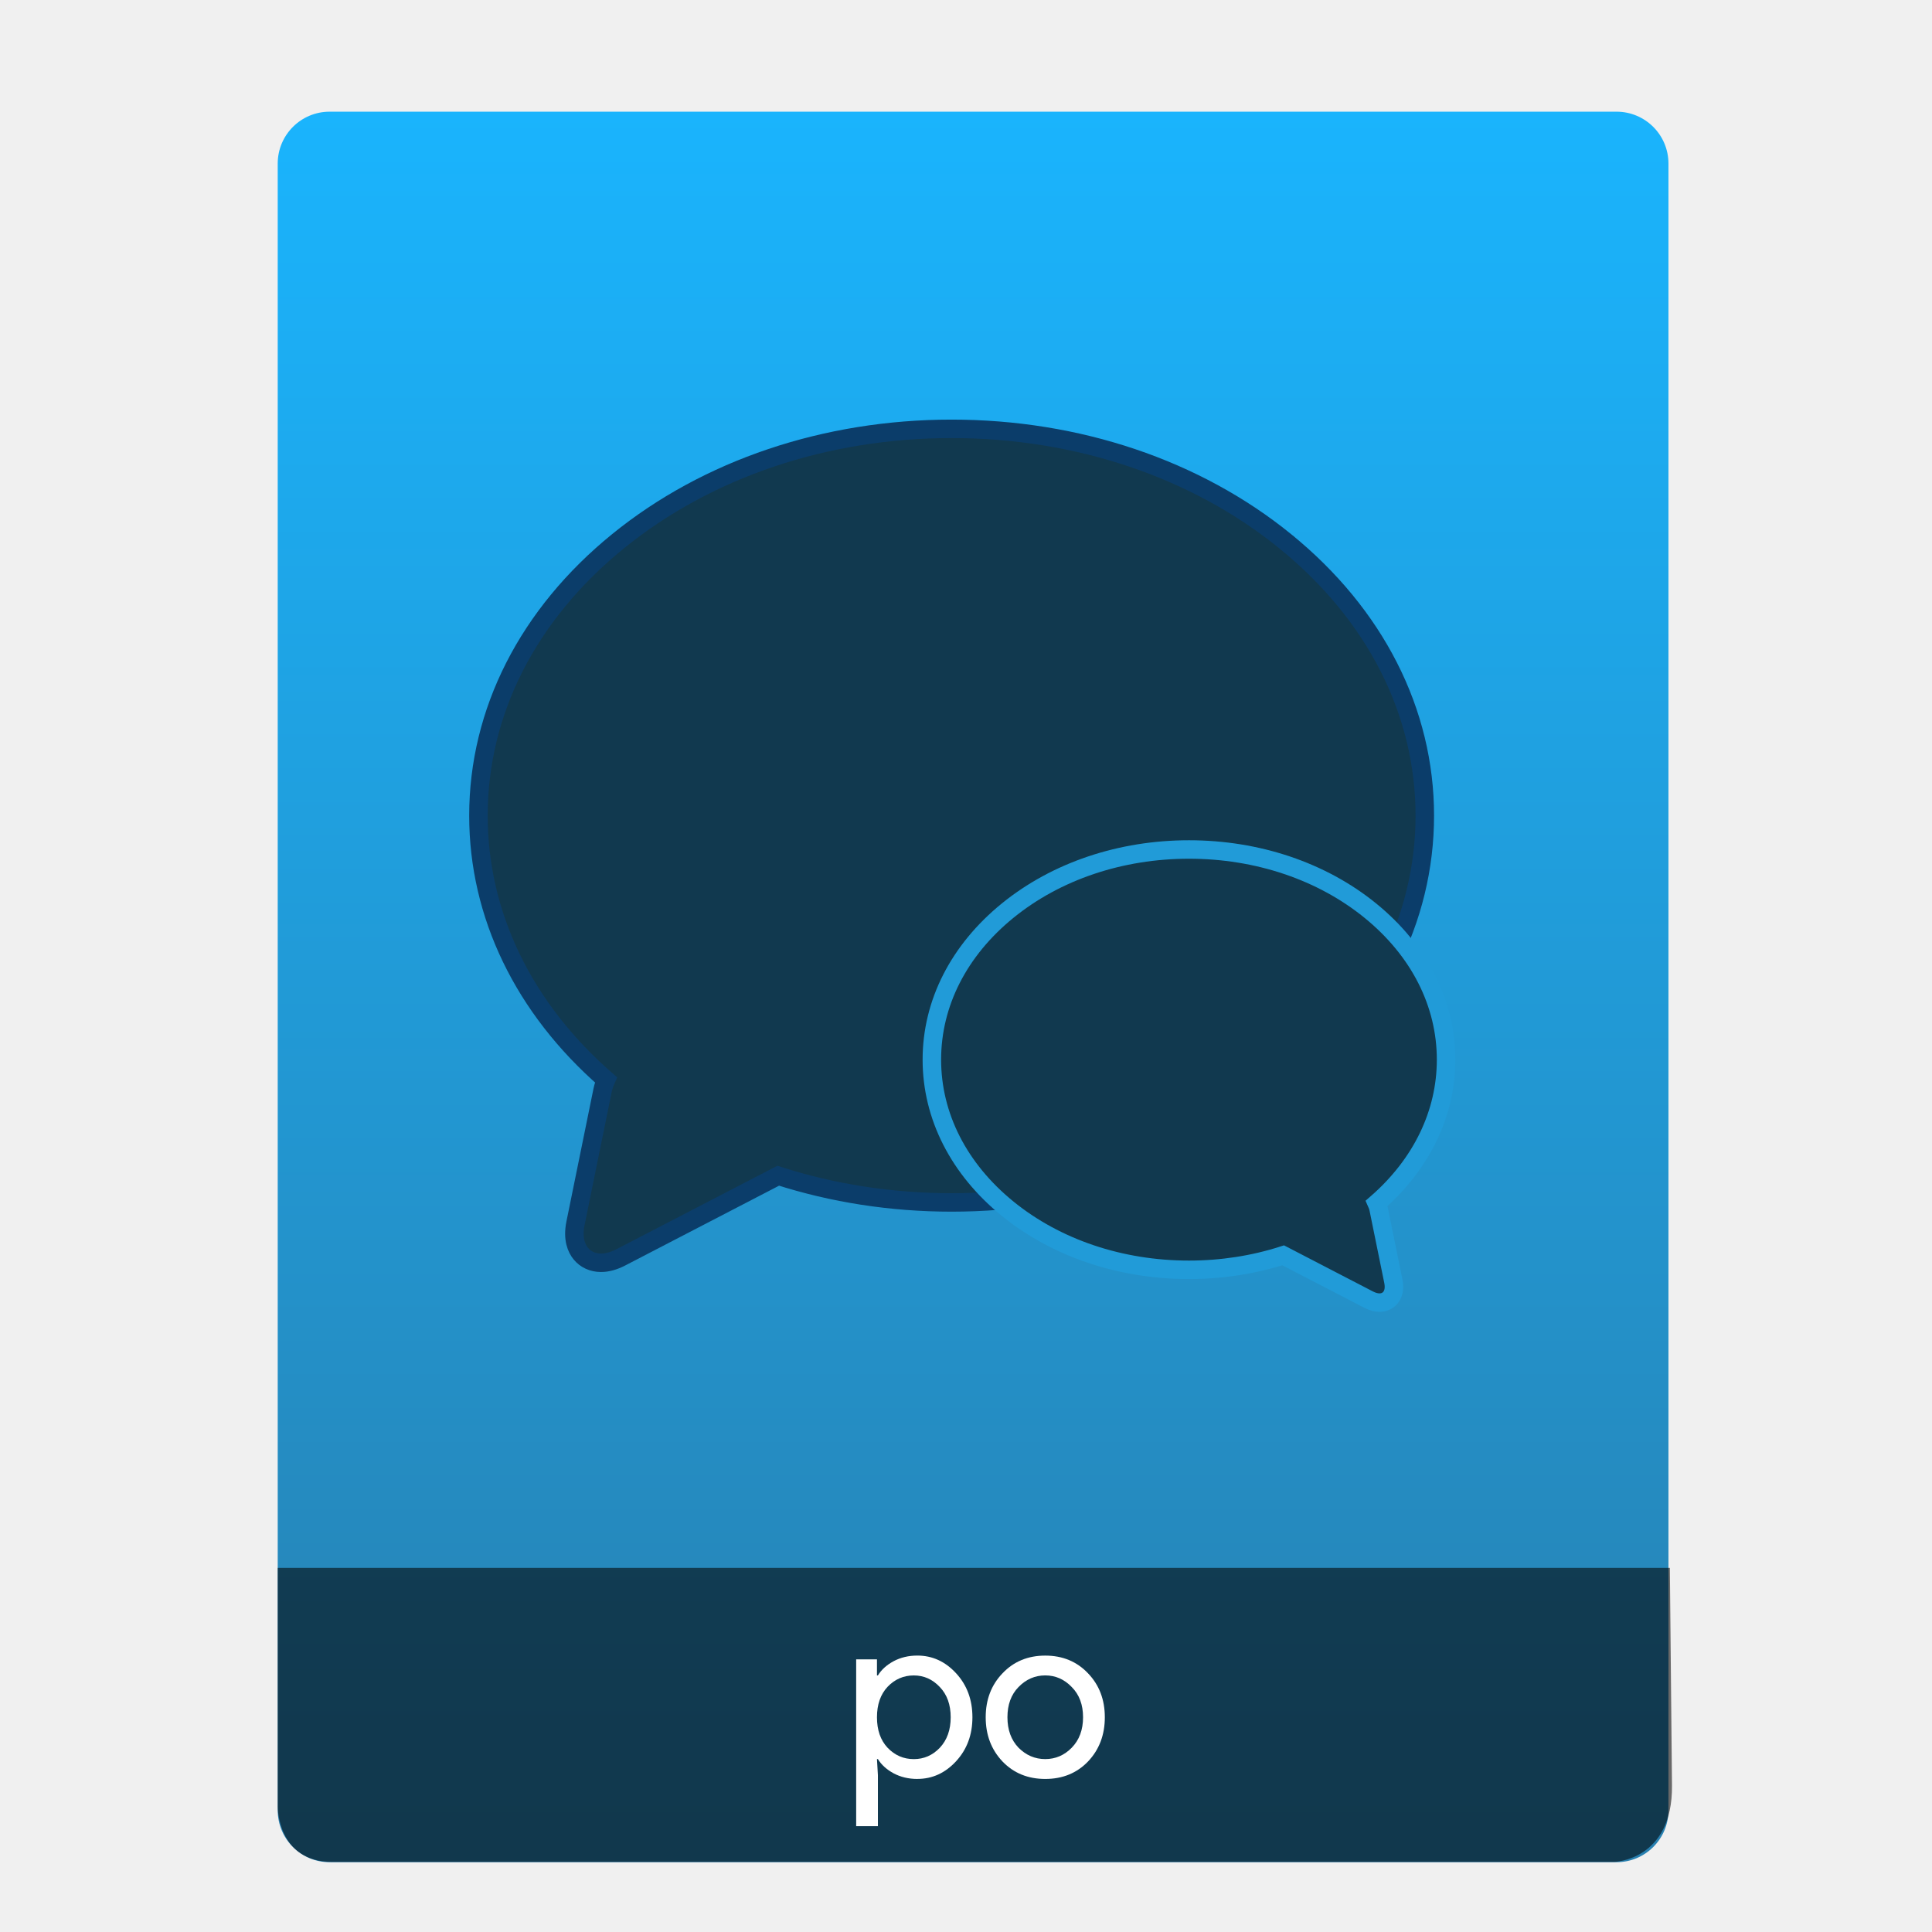
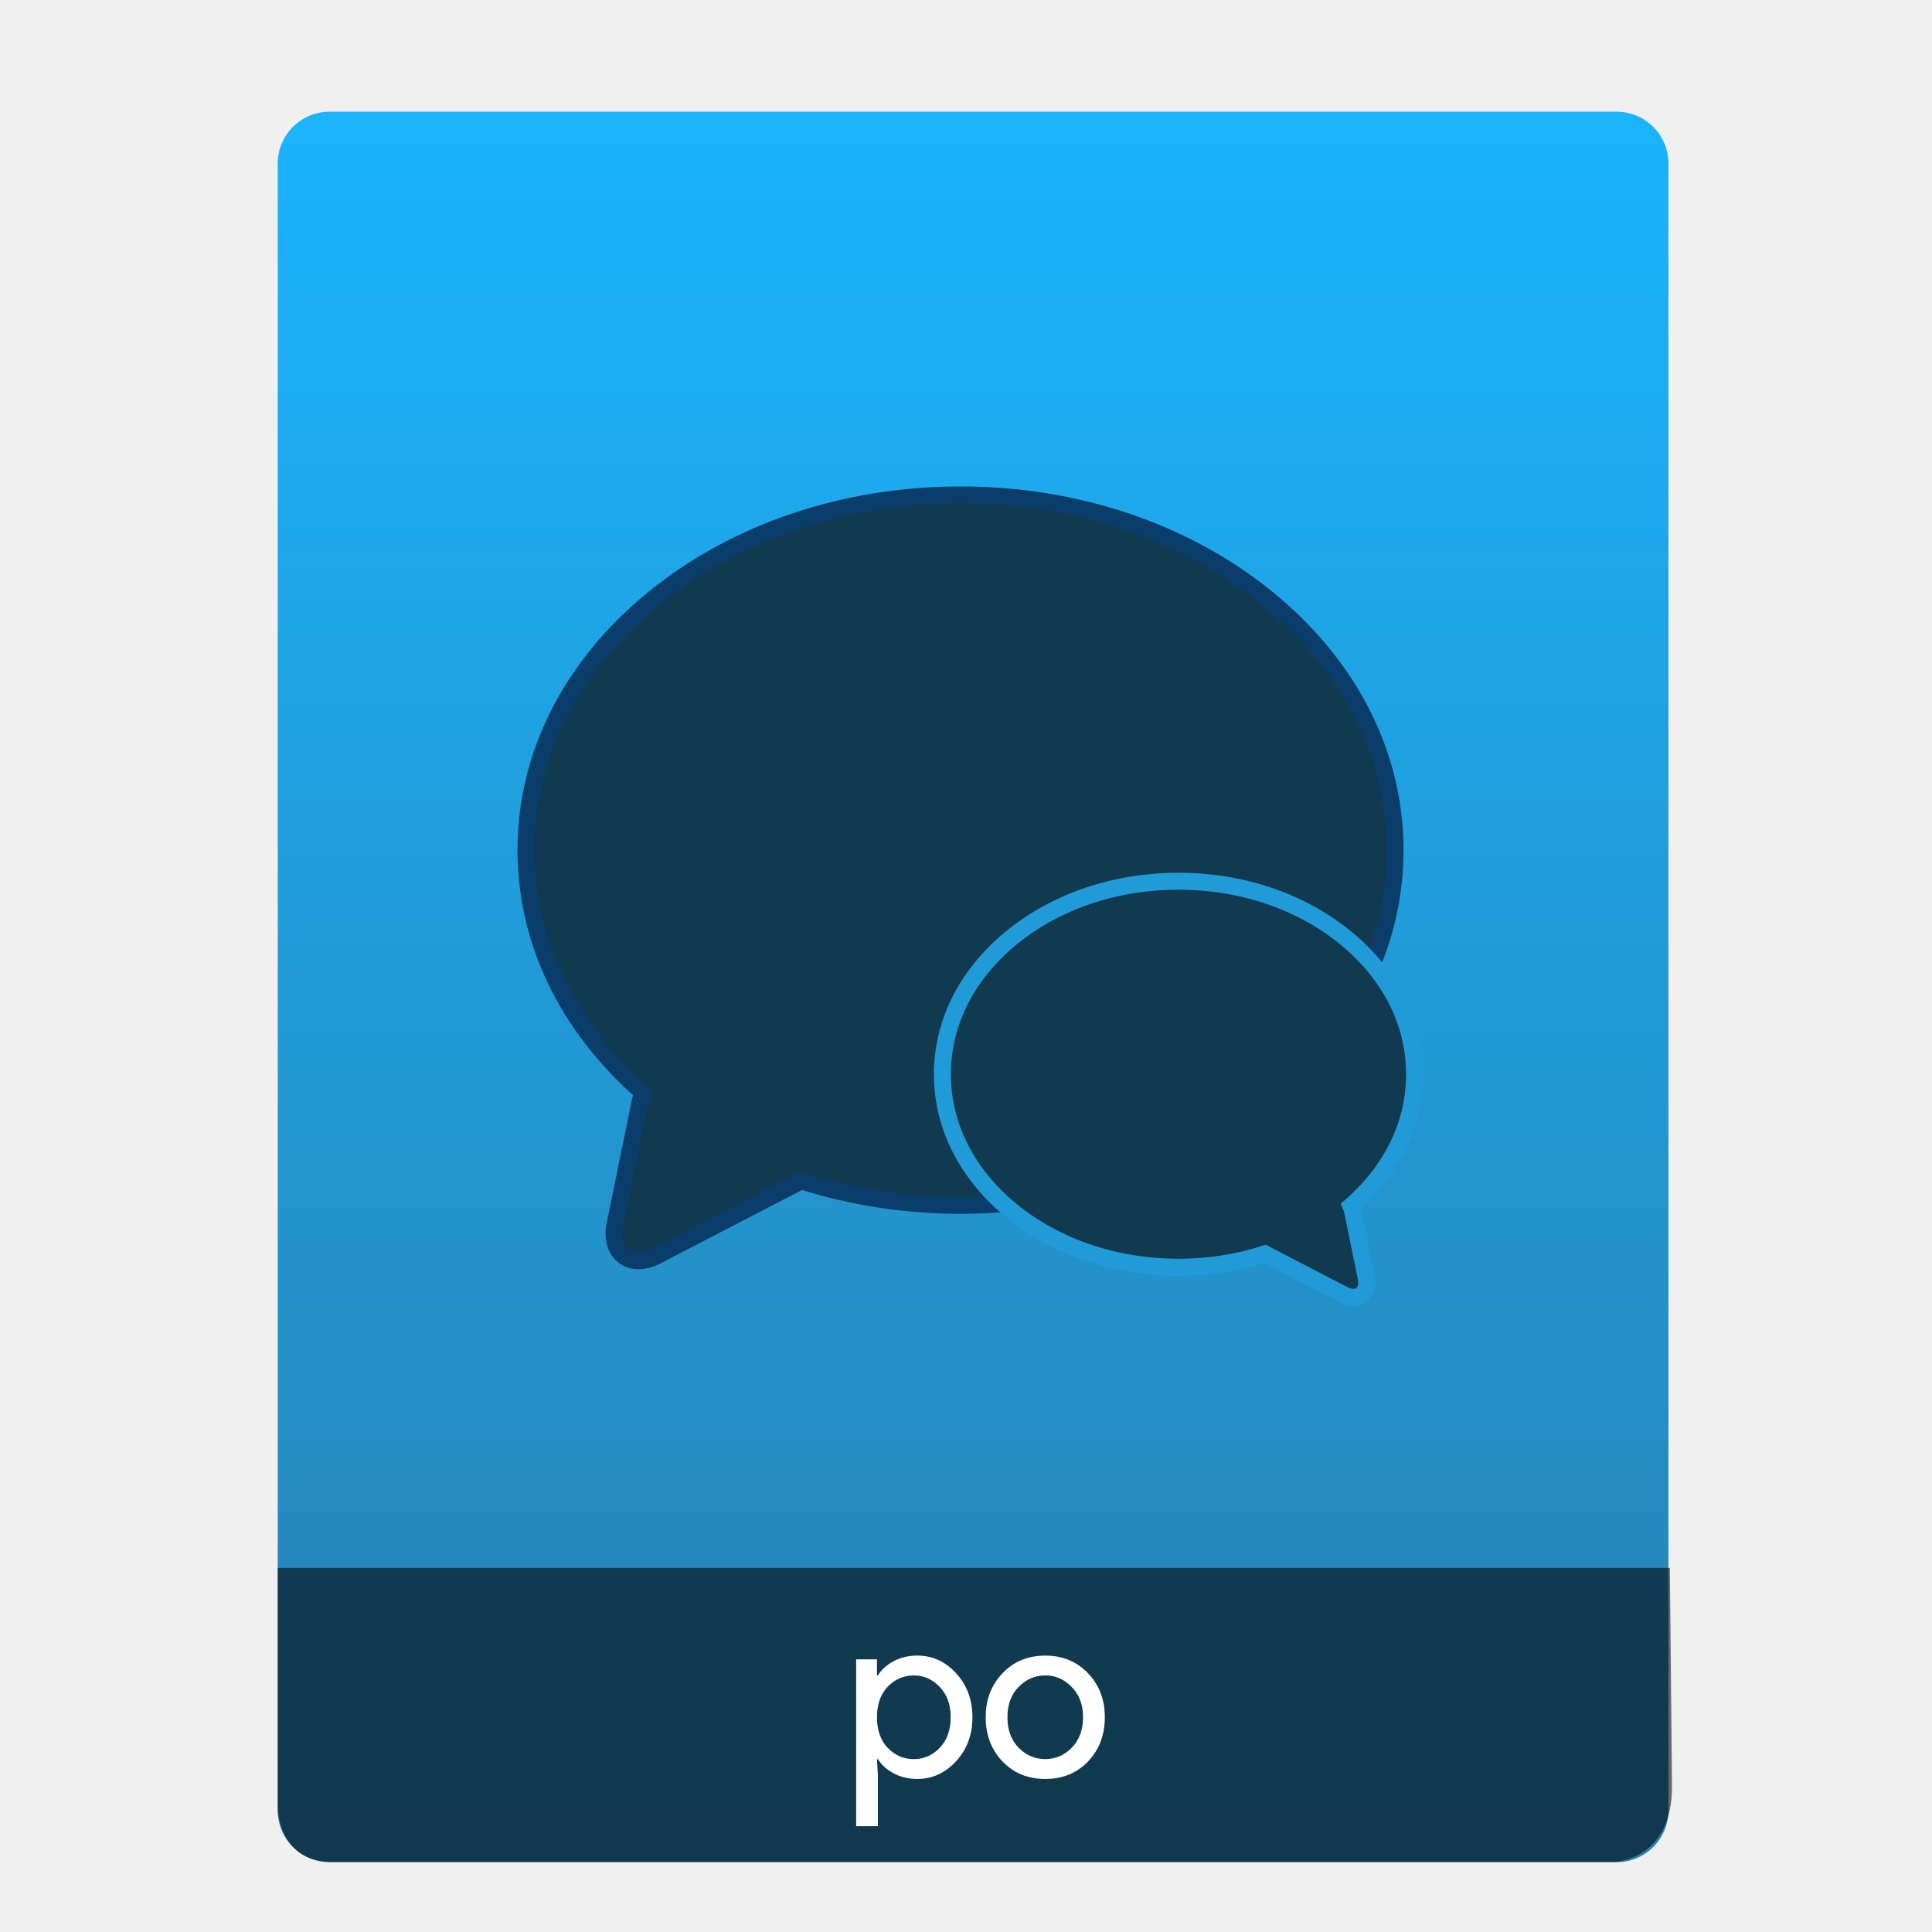
<svg xmlns="http://www.w3.org/2000/svg" xmlns:ns2="http://www.openswatchbook.org/uri/2009/osb" xmlns:xlink="http://www.w3.org/1999/xlink" viewBox="0 0 64 64" id="svg2" version="1.1" width="64" height="64">
  <defs id="defs4">
    <linearGradient id="linearGradient4531">
      <stop id="stop4533" offset="0" style="stop-color:#2880b0;stop-opacity:1" />
      <stop id="stop4535" offset="1" style="stop-color:#1ab4fd;stop-opacity:1" />
    </linearGradient>
    <linearGradient xlink:href="#linearGradient4531" id="linearGradient4190-9" x1="375.571" y1="543.798" x2="375.571" y2="517.798" gradientUnits="userSpaceOnUse" gradientTransform="matrix(2.193794,0,0,2.230305,-398.0263,-639.9039)" />
    <linearGradient ns2:paint="gradient" id="linearGradient4207">
      <stop id="stop3371" offset="0" style="stop-color:#3498db;stop-opacity:1;" />
      <stop id="stop3373" offset="1" style="stop-color:#3498db;stop-opacity:0;" />
    </linearGradient>
  </defs>
  <g transform="translate(-392.9882,-511.2779)" id="layer1">
    <g transform="translate(0.4198824,0.03484499)" id="layer1-3">
      <rect style="opacity:0.997;fill:url(#linearGradient4190-9);fill-opacity:1.0;stroke:none;stroke-width:0.104;stroke-linecap:round;stroke-linejoin:round;stroke-miterlimit:4;stroke-dasharray:none;stroke-opacity:1" id="rect4182-2" width="46.07" height="57.988" x="401.768" y="514.943" ry="1.719" />
      <path style="opacity:0.565;fill:#000000;fill-opacity:1;fill-rule:evenodd;stroke:none;stroke-width:1px;stroke-linecap:butt;stroke-linejoin:miter;stroke-opacity:1" d="m 401.768,563.181 -4e-5,7.904 c 0,0 -0.022,1.836 1.81,1.836 l 42.462,0 c 0,0 1.939,-0.044 1.915,-2.528 l -0.07,-7.212 z" id="path4302" />
      <g style="font-style:normal;font-weight:normal;font-size:7.827px;line-height:125%;font-family:sans-serif;letter-spacing:0px;word-spacing:0px;fill:#ffffff;fill-opacity:1;stroke:none;stroke-width:1px;stroke-linecap:butt;stroke-linejoin:miter;stroke-opacity:1" id="text4304">
        <path d="m 422.957,570.173 q -0.438,0 -0.79,-0.188 -0.344,-0.188 -0.517,-0.47 l -0.031,0 0.031,0.532 0,1.691 -0.72,0 0,-5.526 0.689,0 0,0.532 0.031,0 q 0.172,-0.282 0.517,-0.47 0.352,-0.188 0.79,-0.188 0.744,0 1.284,0.587 0.54,0.587 0.54,1.456 0,0.869 -0.54,1.456 -0.54,0.587 -1.284,0.587 z m -0.117,-0.657 q 0.501,0 0.861,-0.376 0.36,-0.384 0.36,-1.01 0,-0.626 -0.36,-1.002 -0.36,-0.384 -0.861,-0.384 -0.509,0 -0.869,0.376 -0.352,0.376 -0.352,1.01 0,0.634 0.352,1.01 0.36,0.376 0.869,0.376 z" style="font-style:normal;font-variant:normal;font-weight:normal;font-stretch:normal;font-family:'Product Sans';-inkscape-font-specification:'Product Sans';fill:#ffffff;fill-opacity:1" id="path4172" />
        <path d="m 425.777,566.674 q 0.556,-0.587 1.417,-0.587 0.861,0 1.417,0.587 0.556,0.579 0.556,1.456 0,0.877 -0.556,1.464 -0.556,0.579 -1.417,0.579 -0.861,0 -1.417,-0.579 -0.556,-0.587 -0.556,-1.464 0,-0.877 0.556,-1.456 z m 0.532,2.465 q 0.376,0.376 0.884,0.376 0.509,0 0.877,-0.376 0.376,-0.384 0.376,-1.01 0,-0.626 -0.376,-1.002 -0.368,-0.384 -0.877,-0.384 -0.509,0 -0.884,0.384 -0.368,0.376 -0.368,1.002 0,0.626 0.368,1.01 z" style="font-style:normal;font-variant:normal;font-weight:normal;font-stretch:normal;font-family:'Product Sans';-inkscape-font-specification:'Product Sans';fill:#ffffff;fill-opacity:1" id="path4174" />
      </g>
      <g transform="translate(-37.0744,0.9703255)" id="layer1-7">
        <g transform="matrix(1.526305,0,0,1.526305,376.317,-1040.126)" id="g4231-5" />
      </g>
    </g>
  </g>
-   <g id="g4208" transform="translate(-72.22226,10.87434)">
+   <g id="g4208" transform="matrix(0.9183166,0,0,0.9183166,-63.45338,13.33572)">
    <g id="layer1-29" transform="translate(-392.9882,-511.2779)">
      <g id="layer1-3-7" transform="translate(0.4198824,0.03484499)">
        <g id="layer1-89" transform="translate(-27.68766,30.32597)">
          <g style="fill:#11394f;fill-opacity:1" id="layer1-86" transform="translate(69.97983,-15.27268)">
            <g style="fill:#11394f;fill-opacity:1" id="layer1-2" transform="translate(0.80041,-4.19993)">
              <g style="fill:#11394f;fill-opacity:1" id="g4414" transform="matrix(0.8337499,0,0,0.8337499,123.046,82.95107)">
                <g transform="matrix(0.7350227,0,0,0.7336799,145.5627,129.8268)" style="fill:#11394f;fill-opacity:1;stroke:none;stroke-opacity:1" id="g4275">
                  <path style="fill:#11394f;fill-opacity:1;stroke:#0b3d6a;stroke-opacity:1" id="path3" d="m 358.771,516.998 c -4.823,-3.925 -11.228,-6.087 -18.033,-6.087 -6.806,0 -13.21,2.162 -18.033,6.087 -4.865,3.959 -7.545,9.236 -7.545,14.859 0,5.366 2.442,10.417 6.895,14.309 -0.08,0.181 -0.144,0.371 -0.185,0.57 l -1.463,7.196 c -0.174,0.855 0.06,1.365 0.286,1.643 0.262,0.32 0.65,0.497 1.093,0.497 l 0,0 c 0.335,0 0.694,-0.099 1.069,-0.293 l 8.509,-4.421 c 2.946,0.948 6.113,1.446 9.373,1.446 6.806,0 13.21,-2.162 18.034,-6.087 4.865,-3.959 7.545,-9.236 7.545,-14.859 0,-5.623 -2.679,-10.9 -7.545,-14.859 z" />
                  <path style="fill:#11394f;fill-opacity:1;stroke:#219bd8;stroke-opacity:1" id="path3-6" d="m 343.771,536.998 c 2.621,-2.133 6.101,-3.307 9.798,-3.307 3.698,0 7.178,1.175 9.798,3.307 2.644,2.151 4.099,5.019 4.099,8.074 0,2.916 -1.327,5.66 -3.746,7.774 0.044,0.098 0.078,0.201 0.1,0.31 l 0.795,3.91 c 0.095,0.465 -0.033,0.742 -0.156,0.893 -0.142,0.174 -0.353,0.27 -0.594,0.27 l 0,0 c -0.182,0 -0.377,-0.054 -0.581,-0.159 l -4.624,-2.402 c -1.601,0.515 -3.322,0.785 -5.093,0.785 -3.698,0 -7.178,-1.175 -9.798,-3.307 -2.643,-2.151 -4.099,-5.019 -4.099,-8.073 0,-3.055 1.456,-5.922 4.099,-8.074 z" />
                </g>
              </g>
            </g>
          </g>
        </g>
      </g>
    </g>
  </g>
</svg>
